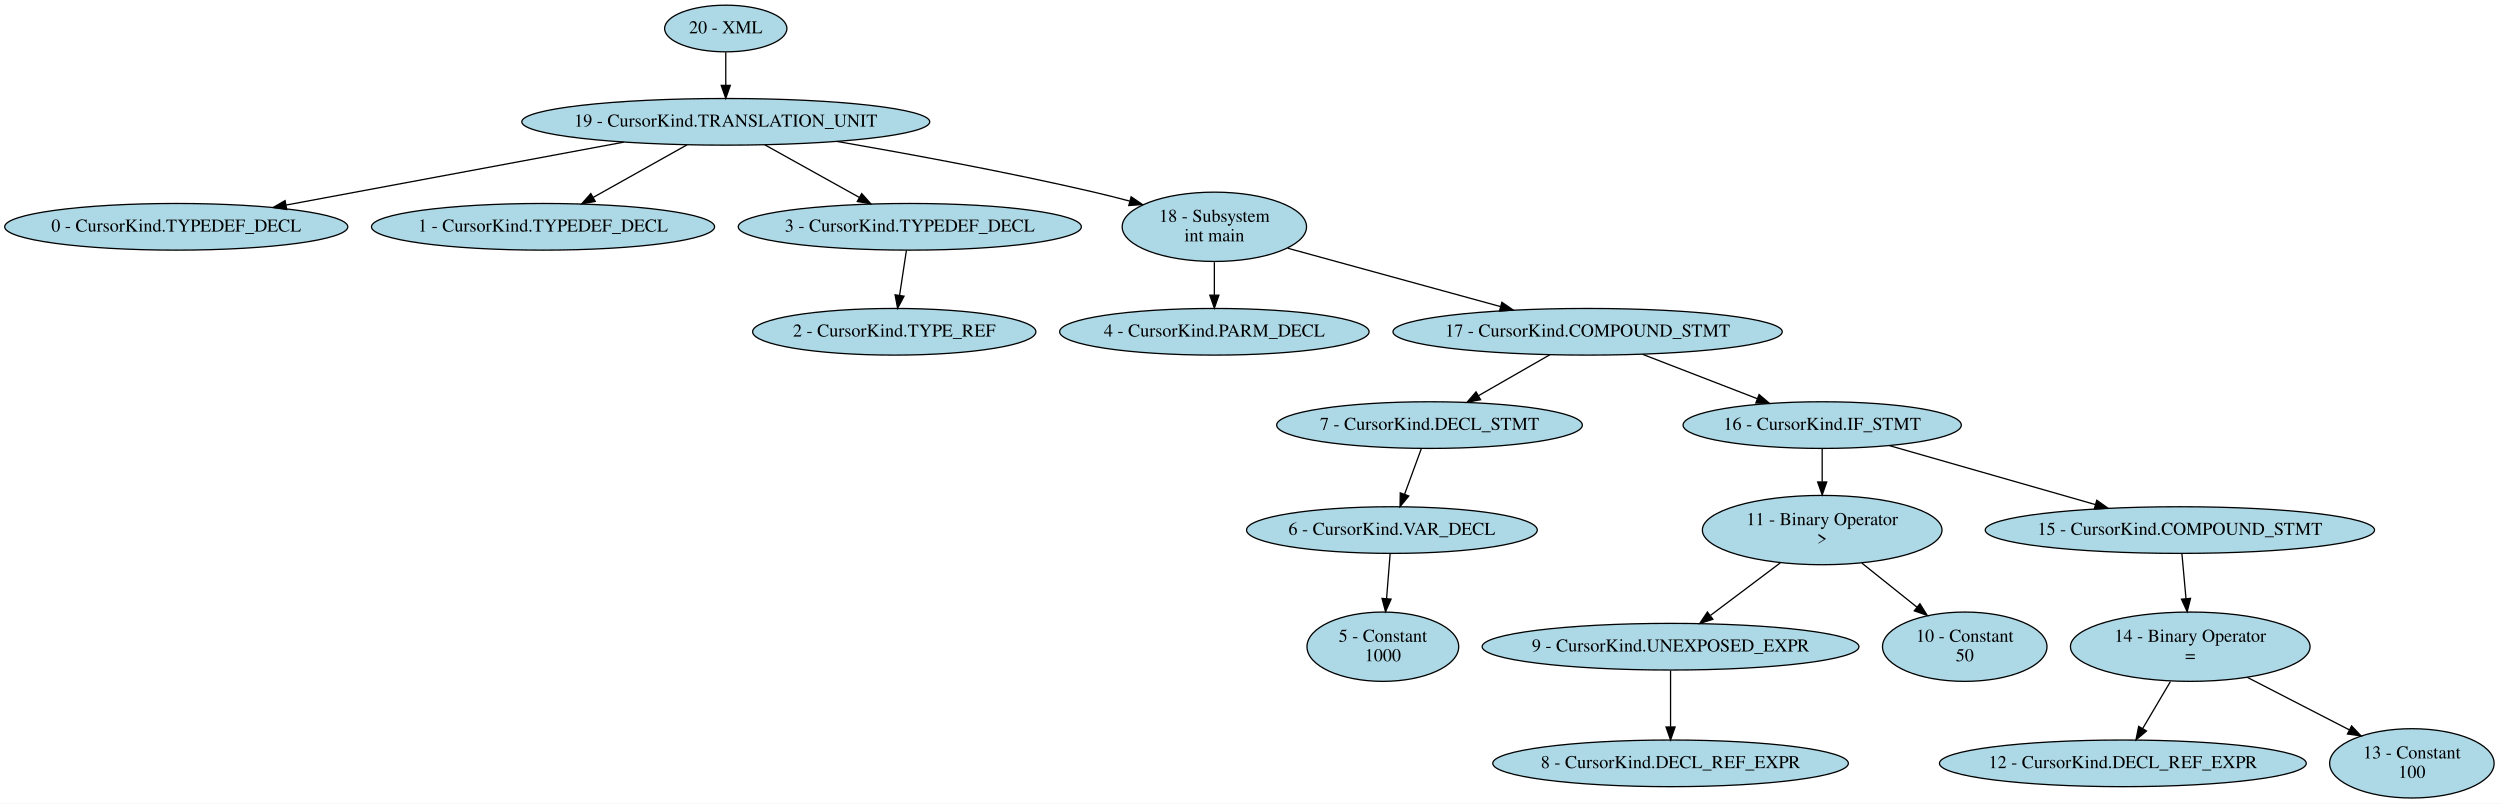
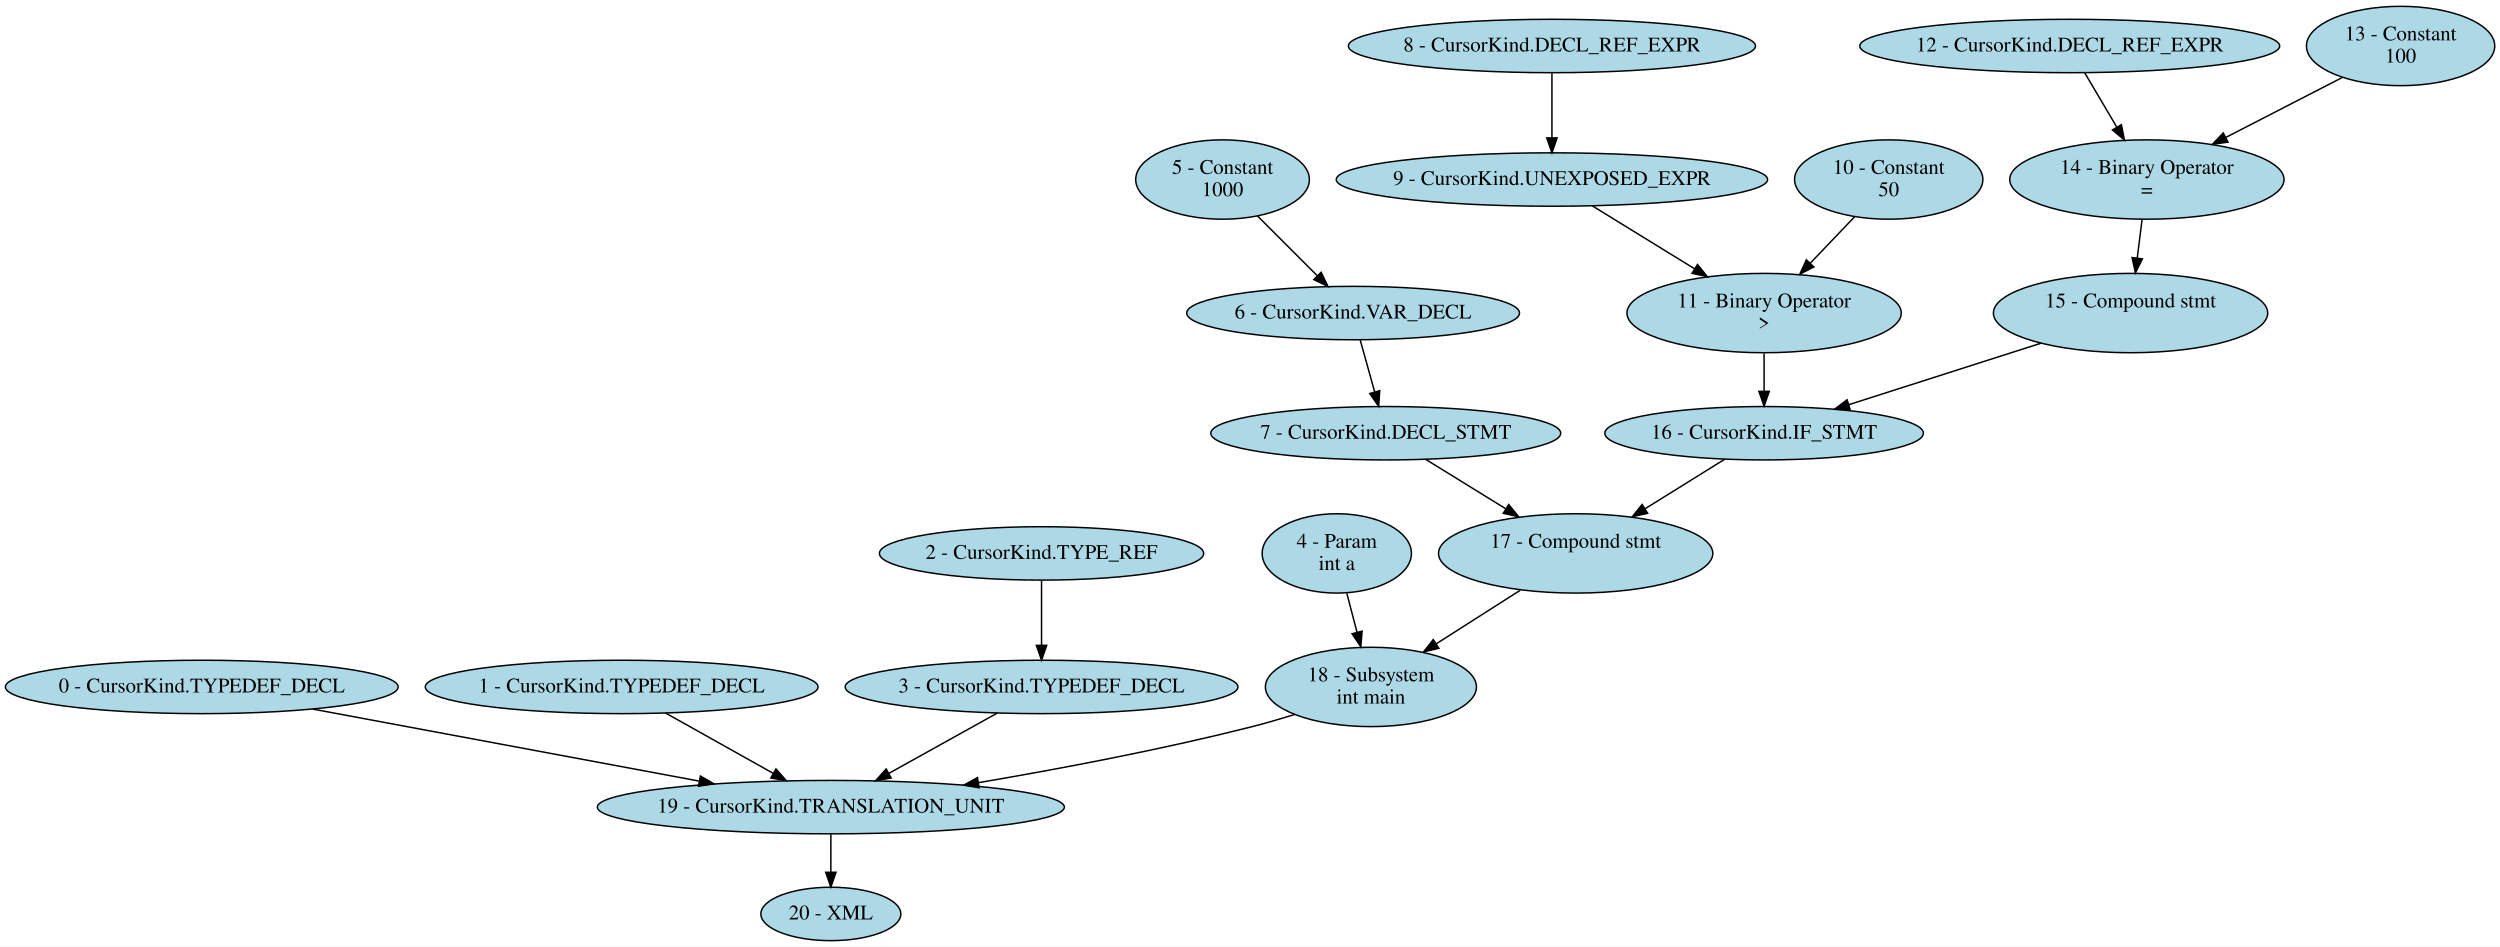
- <svg xmlns="http://www.w3.org/2000/svg" width="1929pt" height="620pt" viewBox="0.00 0.00 1929.00 620.00">
-   <g id="graph0" class="graph" transform="scale(1 1) rotate(0) translate(4 616)">
-     <polygon fill="white" stroke="none" points="-4,4 -4,-616 1925,-616 1925,4 -4,4" />
+ <svg xmlns="http://www.w3.org/2000/svg" width="1685pt" height="638pt" viewBox="0.00 0.00 1685.00 638.00">
+   <g id="graph0" class="graph" transform="scale(1 1) rotate(0) translate(4 634)">
+     <polygon fill="white" stroke="none" points="-4,4 -4,-634 1681,-634 1681,4 -4,4" />
    <g id="node1" class="node">
-       <ellipse fill="lightblue" stroke="black" cx="132" cy="-441" rx="132.382" ry="18" />
-       <text text-anchor="middle" x="132" y="-437.3" font-family="Times,serif" font-size="14.00">0 - CursorKind.TYPEDEF_DECL</text>
+       <ellipse fill="lightblue" stroke="black" cx="132" cy="-171" rx="132.382" ry="18" />
+       <text text-anchor="middle" x="132" y="-167.3" font-family="Times,serif" font-size="14.00">0 - CursorKind.TYPEDEF_DECL</text>
+     </g>
+     <g id="node20" class="node">
+       <ellipse fill="lightblue" stroke="black" cx="556" cy="-90" rx="157.404" ry="18" />
+       <text text-anchor="middle" x="556" y="-86.3" font-family="Times,serif" font-size="14.00">19 - CursorKind.TRANSLATION_UNIT</text>
+     </g>
+     <g id="edge16" class="edge">
+       <path fill="none" stroke="black" d="M206.827,-156.058C279.52,-142.514 389.923,-121.944 467.068,-107.57" />
+       <polygon fill="black" stroke="black" points="468.062,-110.945 477.251,-105.673 466.779,-104.064 468.062,-110.945" />
    </g>
    <g id="node2" class="node">
-       <ellipse fill="lightblue" stroke="black" cx="415" cy="-441" rx="132.382" ry="18" />
-       <text text-anchor="middle" x="415" y="-437.3" font-family="Times,serif" font-size="14.00">1 - CursorKind.TYPEDEF_DECL</text>
+       <ellipse fill="lightblue" stroke="black" cx="415" cy="-171" rx="132.382" ry="18" />
+       <text text-anchor="middle" x="415" y="-167.3" font-family="Times,serif" font-size="14.00">1 - CursorKind.TYPEDEF_DECL</text>
+     </g>
+     <g id="edge17" class="edge">
+       <path fill="none" stroke="black" d="M444.558,-153.439C465.66,-141.616 494.251,-125.597 517.19,-112.745" />
+       <polygon fill="black" stroke="black" points="518.982,-115.753 525.995,-107.811 515.56,-109.646 518.982,-115.753" />
    </g>
    <g id="node3" class="node">
-       <ellipse fill="lightblue" stroke="black" cx="686" cy="-360" rx="109.286" ry="18" />
-       <text text-anchor="middle" x="686" y="-356.3" font-family="Times,serif" font-size="14.00">2 - CursorKind.TYPE_REF</text>
+       <ellipse fill="lightblue" stroke="black" cx="698" cy="-261" rx="109.286" ry="18" />
+       <text text-anchor="middle" x="698" y="-257.3" font-family="Times,serif" font-size="14.00">2 - CursorKind.TYPE_REF</text>
    </g>
    <g id="node4" class="node">
-       <ellipse fill="lightblue" stroke="black" cx="698" cy="-441" rx="132.382" ry="18" />
-       <text text-anchor="middle" x="698" y="-437.3" font-family="Times,serif" font-size="14.00">3 - CursorKind.TYPEDEF_DECL</text>
+       <ellipse fill="lightblue" stroke="black" cx="698" cy="-171" rx="132.382" ry="18" />
+       <text text-anchor="middle" x="698" y="-167.3" font-family="Times,serif" font-size="14.00">3 - CursorKind.TYPEDEF_DECL</text>
    </g>
    <g id="edge1" class="edge">
-       <path fill="none" stroke="black" d="M695.396,-422.858C693.855,-412.713 691.868,-399.634 690.119,-388.117" />
-       <polygon fill="black" stroke="black" points="693.561,-387.469 688.599,-378.108 686.64,-388.521 693.561,-387.469" />
+       <path fill="none" stroke="black" d="M698,-242.614C698,-230.24 698,-213.369 698,-199.22" />
+       <polygon fill="black" stroke="black" points="701.5,-199.05 698,-189.05 694.5,-199.05 701.5,-199.05" />
+     </g>
+     <g id="edge18" class="edge">
+       <path fill="none" stroke="black" d="M668.232,-153.439C646.981,-141.616 618.187,-125.597 595.086,-112.745" />
+       <polygon fill="black" stroke="black" points="596.658,-109.614 586.218,-107.811 593.255,-115.732 596.658,-109.614" />
    </g>
    <g id="node5" class="node">
-       <ellipse fill="lightblue" stroke="black" cx="933" cy="-360" rx="119.384" ry="18" />
-       <text text-anchor="middle" x="933" y="-356.3" font-family="Times,serif" font-size="14.00">4 - CursorKind.PARM_DECL</text>
+       <ellipse fill="lightblue" stroke="black" cx="897" cy="-261" rx="50.307" ry="26.741" />
+       <text text-anchor="middle" x="897" y="-264.8" font-family="Times,serif" font-size="14.00">4 - Param</text>
+       <text text-anchor="middle" x="897" y="-249.8" font-family="Times,serif" font-size="14.00">int a</text>
+     </g>
+     <g id="node19" class="node">
+       <ellipse fill="lightblue" stroke="black" cx="920" cy="-171" rx="71.127" ry="26.741" />
+       <text text-anchor="middle" x="920" y="-174.8" font-family="Times,serif" font-size="14.00">18 - Subsystem</text>
+       <text text-anchor="middle" x="920" y="-159.8" font-family="Times,serif" font-size="14.00">int main</text>
+     </g>
+     <g id="edge14" class="edge">
+       <path fill="none" stroke="black" d="M903.776,-234.073C905.933,-225.822 908.358,-216.544 910.662,-207.727" />
+       <polygon fill="black" stroke="black" points="914.05,-208.606 913.193,-198.046 907.278,-206.836 914.05,-208.606" />
    </g>
    <g id="node6" class="node">
-       <ellipse fill="lightblue" stroke="black" cx="1063" cy="-117" rx="58.534" ry="26.741" />
-       <text text-anchor="middle" x="1063" y="-120.8" font-family="Times,serif" font-size="14.00">5 - Constant</text>
-       <text text-anchor="middle" x="1063" y="-105.8" font-family="Times,serif" font-size="14.00">1000</text>
+       <ellipse fill="lightblue" stroke="black" cx="820" cy="-513" rx="58.534" ry="26.741" />
+       <text text-anchor="middle" x="820" y="-516.8" font-family="Times,serif" font-size="14.00">5 - Constant</text>
+       <text text-anchor="middle" x="820" y="-501.8" font-family="Times,serif" font-size="14.00">1000</text>
    </g>
    <g id="node7" class="node">
-       <ellipse fill="lightblue" stroke="black" cx="1070" cy="-207" rx="112.16" ry="18" />
-       <text text-anchor="middle" x="1070" y="-203.3" font-family="Times,serif" font-size="14.00">6 - CursorKind.VAR_DECL</text>
+       <ellipse fill="lightblue" stroke="black" cx="908" cy="-423" rx="112.16" ry="18" />
+       <text text-anchor="middle" x="908" y="-419.3" font-family="Times,serif" font-size="14.00">6 - CursorKind.VAR_DECL</text>
    </g>
    <g id="edge2" class="edge">
-       <path fill="none" stroke="black" d="M1068.62,-188.614C1067.83,-178.774 1066.83,-166.089 1065.88,-154.191" />
-       <polygon fill="black" stroke="black" points="1069.35,-153.72 1065.07,-144.029 1062.37,-154.275 1069.35,-153.72" />
+       <path fill="none" stroke="black" d="M843.582,-488.418C855.978,-476.022 871.151,-460.849 883.657,-448.343" />
+       <polygon fill="black" stroke="black" points="886.454,-450.495 891.051,-440.949 881.505,-445.546 886.454,-450.495" />
    </g>
    <g id="node8" class="node">
-       <ellipse fill="lightblue" stroke="black" cx="1099" cy="-288" rx="117.935" ry="18" />
-       <text text-anchor="middle" x="1099" y="-284.3" font-family="Times,serif" font-size="14.00">7 - CursorKind.DECL_STMT</text>
+       <ellipse fill="lightblue" stroke="black" cx="930" cy="-342" rx="117.935" ry="18" />
+       <text text-anchor="middle" x="930" y="-338.3" font-family="Times,serif" font-size="14.00">7 - CursorKind.DECL_STMT</text>
    </g>
    <g id="edge3" class="edge">
-       <path fill="none" stroke="black" d="M1092.71,-269.858C1088.95,-259.609 1084.08,-246.366 1079.83,-234.765" />
-       <polygon fill="black" stroke="black" points="1083.01,-233.29 1076.28,-225.108 1076.44,-235.702 1083.01,-233.29" />
+       <path fill="none" stroke="black" d="M912.774,-404.858C915.628,-394.609 919.316,-381.366 922.547,-369.765" />
+       <polygon fill="black" stroke="black" points="925.925,-370.681 925.236,-360.108 919.181,-368.803 925.925,-370.681" />
+     </g>
+     <g id="node18" class="node">
+       <ellipse fill="lightblue" stroke="black" cx="1058" cy="-261" rx="92.446" ry="26.741" />
+       <text text-anchor="middle" x="1058" y="-264.8" font-family="Times,serif" font-size="14.00">17 - Compound stmt</text>
+       <text text-anchor="middle" x="1058" y="-249.8" font-family="Times,serif" font-size="14.00"> </text>
+     </g>
+     <g id="edge12" class="edge">
+       <path fill="none" stroke="black" d="M956.833,-324.439C972.457,-314.796 992.603,-302.362 1010.8,-291.132" />
+       <polygon fill="black" stroke="black" points="1012.88,-293.963 1019.55,-285.733 1009.2,-288.006 1012.88,-293.963" />
    </g>
    <g id="node9" class="node">
-       <ellipse fill="lightblue" stroke="black" cx="1285" cy="-27" rx="137.207" ry="18" />
-       <text text-anchor="middle" x="1285" y="-23.3" font-family="Times,serif" font-size="14.00">8 - CursorKind.DECL_REF_EXPR</text>
+       <ellipse fill="lightblue" stroke="black" cx="1042" cy="-603" rx="137.207" ry="18" />
+       <text text-anchor="middle" x="1042" y="-599.3" font-family="Times,serif" font-size="14.00">8 - CursorKind.DECL_REF_EXPR</text>
    </g>
    <g id="node10" class="node">
-       <ellipse fill="lightblue" stroke="black" cx="1285" cy="-117" rx="145.38" ry="18" />
-       <text text-anchor="middle" x="1285" y="-113.3" font-family="Times,serif" font-size="14.00">9 - CursorKind.UNEXPOSED_EXPR</text>
+       <ellipse fill="lightblue" stroke="black" cx="1042" cy="-513" rx="145.38" ry="18" />
+       <text text-anchor="middle" x="1042" y="-509.3" font-family="Times,serif" font-size="14.00">9 - CursorKind.UNEXPOSED_EXPR</text>
    </g>
    <g id="edge4" class="edge">
-       <path fill="none" stroke="black" d="M1285,-98.614C1285,-86.24 1285,-69.369 1285,-55.22" />
-       <polygon fill="black" stroke="black" points="1288.5,-55.05 1285,-45.05 1281.5,-55.05 1288.5,-55.05" />
+       <path fill="none" stroke="black" d="M1042,-584.614C1042,-572.24 1042,-555.369 1042,-541.22" />
+       <polygon fill="black" stroke="black" points="1045.5,-541.05 1042,-531.05 1038.5,-541.05 1045.5,-541.05" />
+     </g>
+     <g id="node12" class="node">
+       <ellipse fill="lightblue" stroke="black" cx="1185" cy="-423" rx="92.446" ry="26.741" />
+       <text text-anchor="middle" x="1185" y="-426.8" font-family="Times,serif" font-size="14.00">11 - Binary Operator</text>
+       <text text-anchor="middle" x="1185" y="-411.8" font-family="Times,serif" font-size="14.00">&gt;</text>
+     </g>
+     <g id="edge5" class="edge">
+       <path fill="none" stroke="black" d="M1069.23,-495.241C1088.71,-483.257 1115.4,-466.83 1138.25,-452.769" />
+       <polygon fill="black" stroke="black" points="1140.11,-455.732 1146.8,-447.511 1136.44,-449.771 1140.11,-455.732" />
    </g>
    <g id="node11" class="node">
-       <ellipse fill="lightblue" stroke="black" cx="1512" cy="-117" rx="63.459" ry="26.741" />
-       <text text-anchor="middle" x="1512" y="-120.8" font-family="Times,serif" font-size="14.00">10 - Constant</text>
-       <text text-anchor="middle" x="1512" y="-105.8" font-family="Times,serif" font-size="14.00">50</text>
-     </g>
-     <g id="node12" class="node">
-       <ellipse fill="lightblue" stroke="black" cx="1402" cy="-207" rx="92.446" ry="26.741" />
-       <text text-anchor="middle" x="1402" y="-210.8" font-family="Times,serif" font-size="14.00">11 - Binary Operator</text>
-       <text text-anchor="middle" x="1402" y="-195.8" font-family="Times,serif" font-size="14.00">&gt;</text>
-     </g>
-     <g id="edge5" class="edge">
-       <path fill="none" stroke="black" d="M1369.72,-181.721C1352.9,-169.071 1332.44,-153.678 1315.83,-141.191" />
-       <polygon fill="black" stroke="black" points="1317.64,-138.17 1307.54,-134.956 1313.43,-143.764 1317.64,-138.17" />
+       <ellipse fill="lightblue" stroke="black" cx="1269" cy="-513" rx="63.459" ry="26.741" />
+       <text text-anchor="middle" x="1269" y="-516.8" font-family="Times,serif" font-size="14.00">10 - Constant</text>
+       <text text-anchor="middle" x="1269" y="-501.8" font-family="Times,serif" font-size="14.00">50</text>
    </g>
    <g id="edge6" class="edge">
-       <path fill="none" stroke="black" d="M1432.64,-181.487C1445.82,-170.944 1461.34,-158.53 1475.14,-147.489" />
-       <polygon fill="black" stroke="black" points="1477.41,-150.151 1483.04,-141.171 1473.04,-144.685 1477.41,-150.151" />
+       <path fill="none" stroke="black" d="M1246.05,-487.954C1236.82,-478.289 1226.04,-466.996 1216.13,-456.611" />
+       <polygon fill="black" stroke="black" points="1218.54,-454.064 1209.1,-449.247 1213.47,-458.897 1218.54,-454.064" />
+     </g>
+     <g id="node17" class="node">
+       <ellipse fill="lightblue" stroke="black" cx="1185" cy="-342" rx="107.361" ry="18" />
+       <text text-anchor="middle" x="1185" y="-338.3" font-family="Times,serif" font-size="14.00">16 - CursorKind.IF_STMT</text>
+     </g>
+     <g id="edge10" class="edge">
+       <path fill="none" stroke="black" d="M1185,-395.694C1185,-387.58 1185,-378.626 1185,-370.438" />
+       <polygon fill="black" stroke="black" points="1188.5,-370.248 1185,-360.248 1181.5,-370.248 1188.5,-370.248" />
    </g>
    <g id="node13" class="node">
-       <ellipse fill="lightblue" stroke="black" cx="1634" cy="-27" rx="141.531" ry="18" />
-       <text text-anchor="middle" x="1634" y="-23.3" font-family="Times,serif" font-size="14.00">12 - CursorKind.DECL_REF_EXPR</text>
+       <ellipse fill="lightblue" stroke="black" cx="1391" cy="-603" rx="141.531" ry="18" />
+       <text text-anchor="middle" x="1391" y="-599.3" font-family="Times,serif" font-size="14.00">12 - CursorKind.DECL_REF_EXPR</text>
+     </g>
+     <g id="node15" class="node">
+       <ellipse fill="lightblue" stroke="black" cx="1443" cy="-513" rx="92.446" ry="26.741" />
+       <text text-anchor="middle" x="1443" y="-516.8" font-family="Times,serif" font-size="14.00">14 - Binary Operator</text>
+       <text text-anchor="middle" x="1443" y="-501.8" font-family="Times,serif" font-size="14.00">=</text>
+     </g>
+     <g id="edge7" class="edge">
+       <path fill="none" stroke="black" d="M1401.03,-585.033C1407.15,-574.664 1415.21,-561.024 1422.63,-548.472" />
+       <polygon fill="black" stroke="black" points="1425.81,-549.976 1427.88,-539.586 1419.78,-546.415 1425.81,-549.976" />
    </g>
    <g id="node14" class="node">
-       <ellipse fill="lightblue" stroke="black" cx="1857" cy="-27" rx="63.459" ry="26.741" />
-       <text text-anchor="middle" x="1857" y="-30.8" font-family="Times,serif" font-size="14.00">13 - Constant</text>
-       <text text-anchor="middle" x="1857" y="-15.8" font-family="Times,serif" font-size="14.00">100</text>
-     </g>
-     <g id="node15" class="node">
-       <ellipse fill="lightblue" stroke="black" cx="1686" cy="-117" rx="92.446" ry="26.741" />
-       <text text-anchor="middle" x="1686" y="-120.8" font-family="Times,serif" font-size="14.00">14 - Binary Operator</text>
-       <text text-anchor="middle" x="1686" y="-105.8" font-family="Times,serif" font-size="14.00">=</text>
-     </g>
-     <g id="edge7" class="edge">
-       <path fill="none" stroke="black" d="M1670.68,-90.073C1663.92,-78.632 1655.99,-65.217 1649.24,-53.791" />
-       <polygon fill="black" stroke="black" points="1652.22,-51.959 1644.12,-45.13 1646.2,-55.52 1652.22,-51.959" />
+       <ellipse fill="lightblue" stroke="black" cx="1614" cy="-603" rx="63.459" ry="26.741" />
+       <text text-anchor="middle" x="1614" y="-606.8" font-family="Times,serif" font-size="14.00">13 - Constant</text>
+       <text text-anchor="middle" x="1614" y="-591.8" font-family="Times,serif" font-size="14.00">100</text>
    </g>
    <g id="edge8" class="edge">
-       <path fill="none" stroke="black" d="M1730.04,-93.338C1754.08,-80.965 1783.89,-65.622 1808.59,-52.914" />
-       <polygon fill="black" stroke="black" points="1810.49,-55.872 1817.78,-48.184 1807.29,-49.648 1810.49,-55.872" />
+       <path fill="none" stroke="black" d="M1574.77,-581.811C1551.5,-569.835 1521.68,-554.491 1496.3,-541.428" />
+       <polygon fill="black" stroke="black" points="1497.66,-538.193 1487.17,-536.73 1494.46,-544.418 1497.66,-538.193" />
    </g>
    <g id="node16" class="node">
-       <ellipse fill="lightblue" stroke="black" cx="1678" cy="-207" rx="150.205" ry="18" />
-       <text text-anchor="middle" x="1678" y="-203.3" font-family="Times,serif" font-size="14.00">15 - CursorKind.COMPOUND_STMT</text>
+       <ellipse fill="lightblue" stroke="black" cx="1432" cy="-423" rx="92.446" ry="26.741" />
+       <text text-anchor="middle" x="1432" y="-426.8" font-family="Times,serif" font-size="14.00">15 - Compound stmt</text>
+       <text text-anchor="middle" x="1432" y="-411.8" font-family="Times,serif" font-size="14.00"> </text>
    </g>
    <g id="edge9" class="edge">
-       <path fill="none" stroke="black" d="M1679.58,-188.614C1680.48,-178.774 1681.63,-166.089 1682.71,-154.191" />
-       <polygon fill="black" stroke="black" points="1686.21,-154.305 1683.63,-144.029 1679.24,-153.671 1686.21,-154.305" />
-     </g>
-     <g id="node17" class="node">
-       <ellipse fill="lightblue" stroke="black" cx="1402" cy="-288" rx="107.361" ry="18" />
-       <text text-anchor="middle" x="1402" y="-284.3" font-family="Times,serif" font-size="14.00">16 - CursorKind.IF_STMT</text>
-     </g>
-     <g id="edge10" class="edge">
-       <path fill="none" stroke="black" d="M1402,-269.858C1402,-262.356 1402,-253.25 1402,-244.358" />
-       <polygon fill="black" stroke="black" points="1405.5,-244.126 1402,-234.126 1398.5,-244.126 1405.5,-244.126" />
+       <path fill="none" stroke="black" d="M1439.76,-486.073C1438.74,-477.911 1437.59,-468.744 1436.5,-460.011" />
+       <polygon fill="black" stroke="black" points="1439.97,-459.534 1435.26,-450.046 1433.02,-460.403 1439.97,-459.534" />
    </g>
    <g id="edge11" class="edge">
-       <path fill="none" stroke="black" d="M1453.91,-272.141C1498.91,-259.262 1564.23,-240.564 1612.75,-226.675" />
-       <polygon fill="black" stroke="black" points="1613.88,-229.994 1622.53,-223.877 1611.95,-223.264 1613.88,-229.994" />
-     </g>
-     <g id="node18" class="node">
-       <ellipse fill="lightblue" stroke="black" cx="1221" cy="-360" rx="150.205" ry="18" />
-       <text text-anchor="middle" x="1221" y="-356.3" font-family="Times,serif" font-size="14.00">17 - CursorKind.COMPOUND_STMT</text>
-     </g>
-     <g id="edge12" class="edge">
-       <path fill="none" stroke="black" d="M1191.78,-342.233C1175.33,-332.796 1154.61,-320.905 1136.92,-310.756" />
-       <polygon fill="black" stroke="black" points="1138.4,-307.571 1127.98,-305.63 1134.92,-313.642 1138.4,-307.571" />
+       <path fill="none" stroke="black" d="M1371.58,-402.674C1332.08,-390.041 1280.81,-373.645 1242.02,-361.236" />
+       <polygon fill="black" stroke="black" points="1243.03,-357.885 1232.44,-358.172 1240.9,-364.552 1243.03,-357.885" />
    </g>
    <g id="edge13" class="edge">
-       <path fill="none" stroke="black" d="M1263.44,-342.588C1289.89,-332.358 1324.06,-319.144 1351.84,-308.397" />
-       <polygon fill="black" stroke="black" points="1353.32,-311.579 1361.38,-304.708 1350.8,-305.05 1353.32,-311.579" />
-     </g>
-     <g id="node19" class="node">
-       <ellipse fill="lightblue" stroke="black" cx="933" cy="-441" rx="71.127" ry="26.741" />
-       <text text-anchor="middle" x="933" y="-444.8" font-family="Times,serif" font-size="14.00">18 - Subsystem</text>
-       <text text-anchor="middle" x="933" y="-429.8" font-family="Times,serif" font-size="14.00">int main</text>
-     </g>
-     <g id="edge14" class="edge">
-       <path fill="none" stroke="black" d="M933,-413.694C933,-405.58 933,-396.626 933,-388.438" />
-       <polygon fill="black" stroke="black" points="936.5,-388.248 933,-378.248 929.5,-388.248 936.5,-388.248" />
+       <path fill="none" stroke="black" d="M1158.38,-324.439C1142.87,-314.796 1122.89,-302.362 1104.83,-291.132" />
+       <polygon fill="black" stroke="black" points="1106.49,-288.043 1096.15,-285.733 1102.8,-293.987 1106.49,-288.043" />
    </g>
    <g id="edge15" class="edge">
-       <path fill="none" stroke="black" d="M989.556,-424.486C1036.7,-411.553 1103.98,-393.099 1153.86,-379.418" />
-       <polygon fill="black" stroke="black" points="1154.87,-382.769 1163.59,-376.748 1153.02,-376.018 1154.87,-382.769" />
-     </g>
-     <g id="node20" class="node">
-       <ellipse fill="lightblue" stroke="black" cx="556" cy="-522" rx="157.404" ry="18" />
-       <text text-anchor="middle" x="556" y="-518.3" font-family="Times,serif" font-size="14.00">19 - CursorKind.TRANSLATION_UNIT</text>
-     </g>
-     <g id="edge16" class="edge">
-       <path fill="none" stroke="black" d="M477.243,-506.326C403.212,-492.532 292.727,-471.947 216.792,-457.798" />
-       <polygon fill="black" stroke="black" points="217.251,-454.324 206.779,-455.933 215.969,-461.205 217.251,-454.324" />
-     </g>
-     <g id="edge17" class="edge">
-       <path fill="none" stroke="black" d="M526.098,-504.246C504.973,-492.411 476.473,-476.442 453.628,-463.642" />
-       <polygon fill="black" stroke="black" points="455.294,-460.564 444.859,-458.73 451.873,-466.671 455.294,-460.564" />
-     </g>
-     <g id="edge18" class="edge">
-       <path fill="none" stroke="black" d="M586.115,-504.246C607.388,-492.411 636.091,-476.442 659.098,-463.642" />
-       <polygon fill="black" stroke="black" points="660.892,-466.65 667.929,-458.73 657.489,-460.533 660.892,-466.65" />
+       <path fill="none" stroke="black" d="M1020.66,-236.186C1003.23,-225.075 982.369,-211.772 964.168,-200.165" />
+       <polygon fill="black" stroke="black" points="965.786,-197.046 955.473,-194.62 962.022,-202.948 965.786,-197.046" />
    </g>
    <g id="edge19" class="edge">
-       <path fill="none" stroke="black" d="M641.843,-506.872C698.153,-497.126 773.257,-483.219 839,-468 848.305,-465.846 858.073,-463.379 867.648,-460.841" />
-       <polygon fill="black" stroke="black" points="868.783,-464.161 877.529,-458.182 866.963,-457.401 868.783,-464.161" />
+       <path fill="none" stroke="black" d="M868.427,-152.38C858.713,-149.366 848.593,-146.428 839,-144 778.669,-128.732 710.085,-115.779 655.545,-106.501" />
+       <polygon fill="black" stroke="black" points="655.972,-103.023 645.529,-104.811 654.808,-109.926 655.972,-103.023" />
    </g>
    <g id="node21" class="node">
-       <ellipse fill="lightblue" stroke="black" cx="556" cy="-594" rx="47.169" ry="18" />
-       <text text-anchor="middle" x="556" y="-590.3" font-family="Times,serif" font-size="14.00">20 - XML</text>
+       <ellipse fill="lightblue" stroke="black" cx="556" cy="-18" rx="47.169" ry="18" />
+       <text text-anchor="middle" x="556" y="-14.3" font-family="Times,serif" font-size="14.00">20 - XML</text>
    </g>
    <g id="edge20" class="edge">
-       <path fill="none" stroke="black" d="M556,-575.697C556,-567.983 556,-558.712 556,-550.112" />
-       <polygon fill="black" stroke="black" points="559.5,-550.104 556,-540.104 552.5,-550.104 559.5,-550.104" />
+       <path fill="none" stroke="black" d="M556,-71.697C556,-63.983 556,-54.712 556,-46.112" />
+       <polygon fill="black" stroke="black" points="559.5,-46.104 556,-36.104 552.5,-46.104 559.5,-46.104" />
    </g>
  </g>
</svg>
